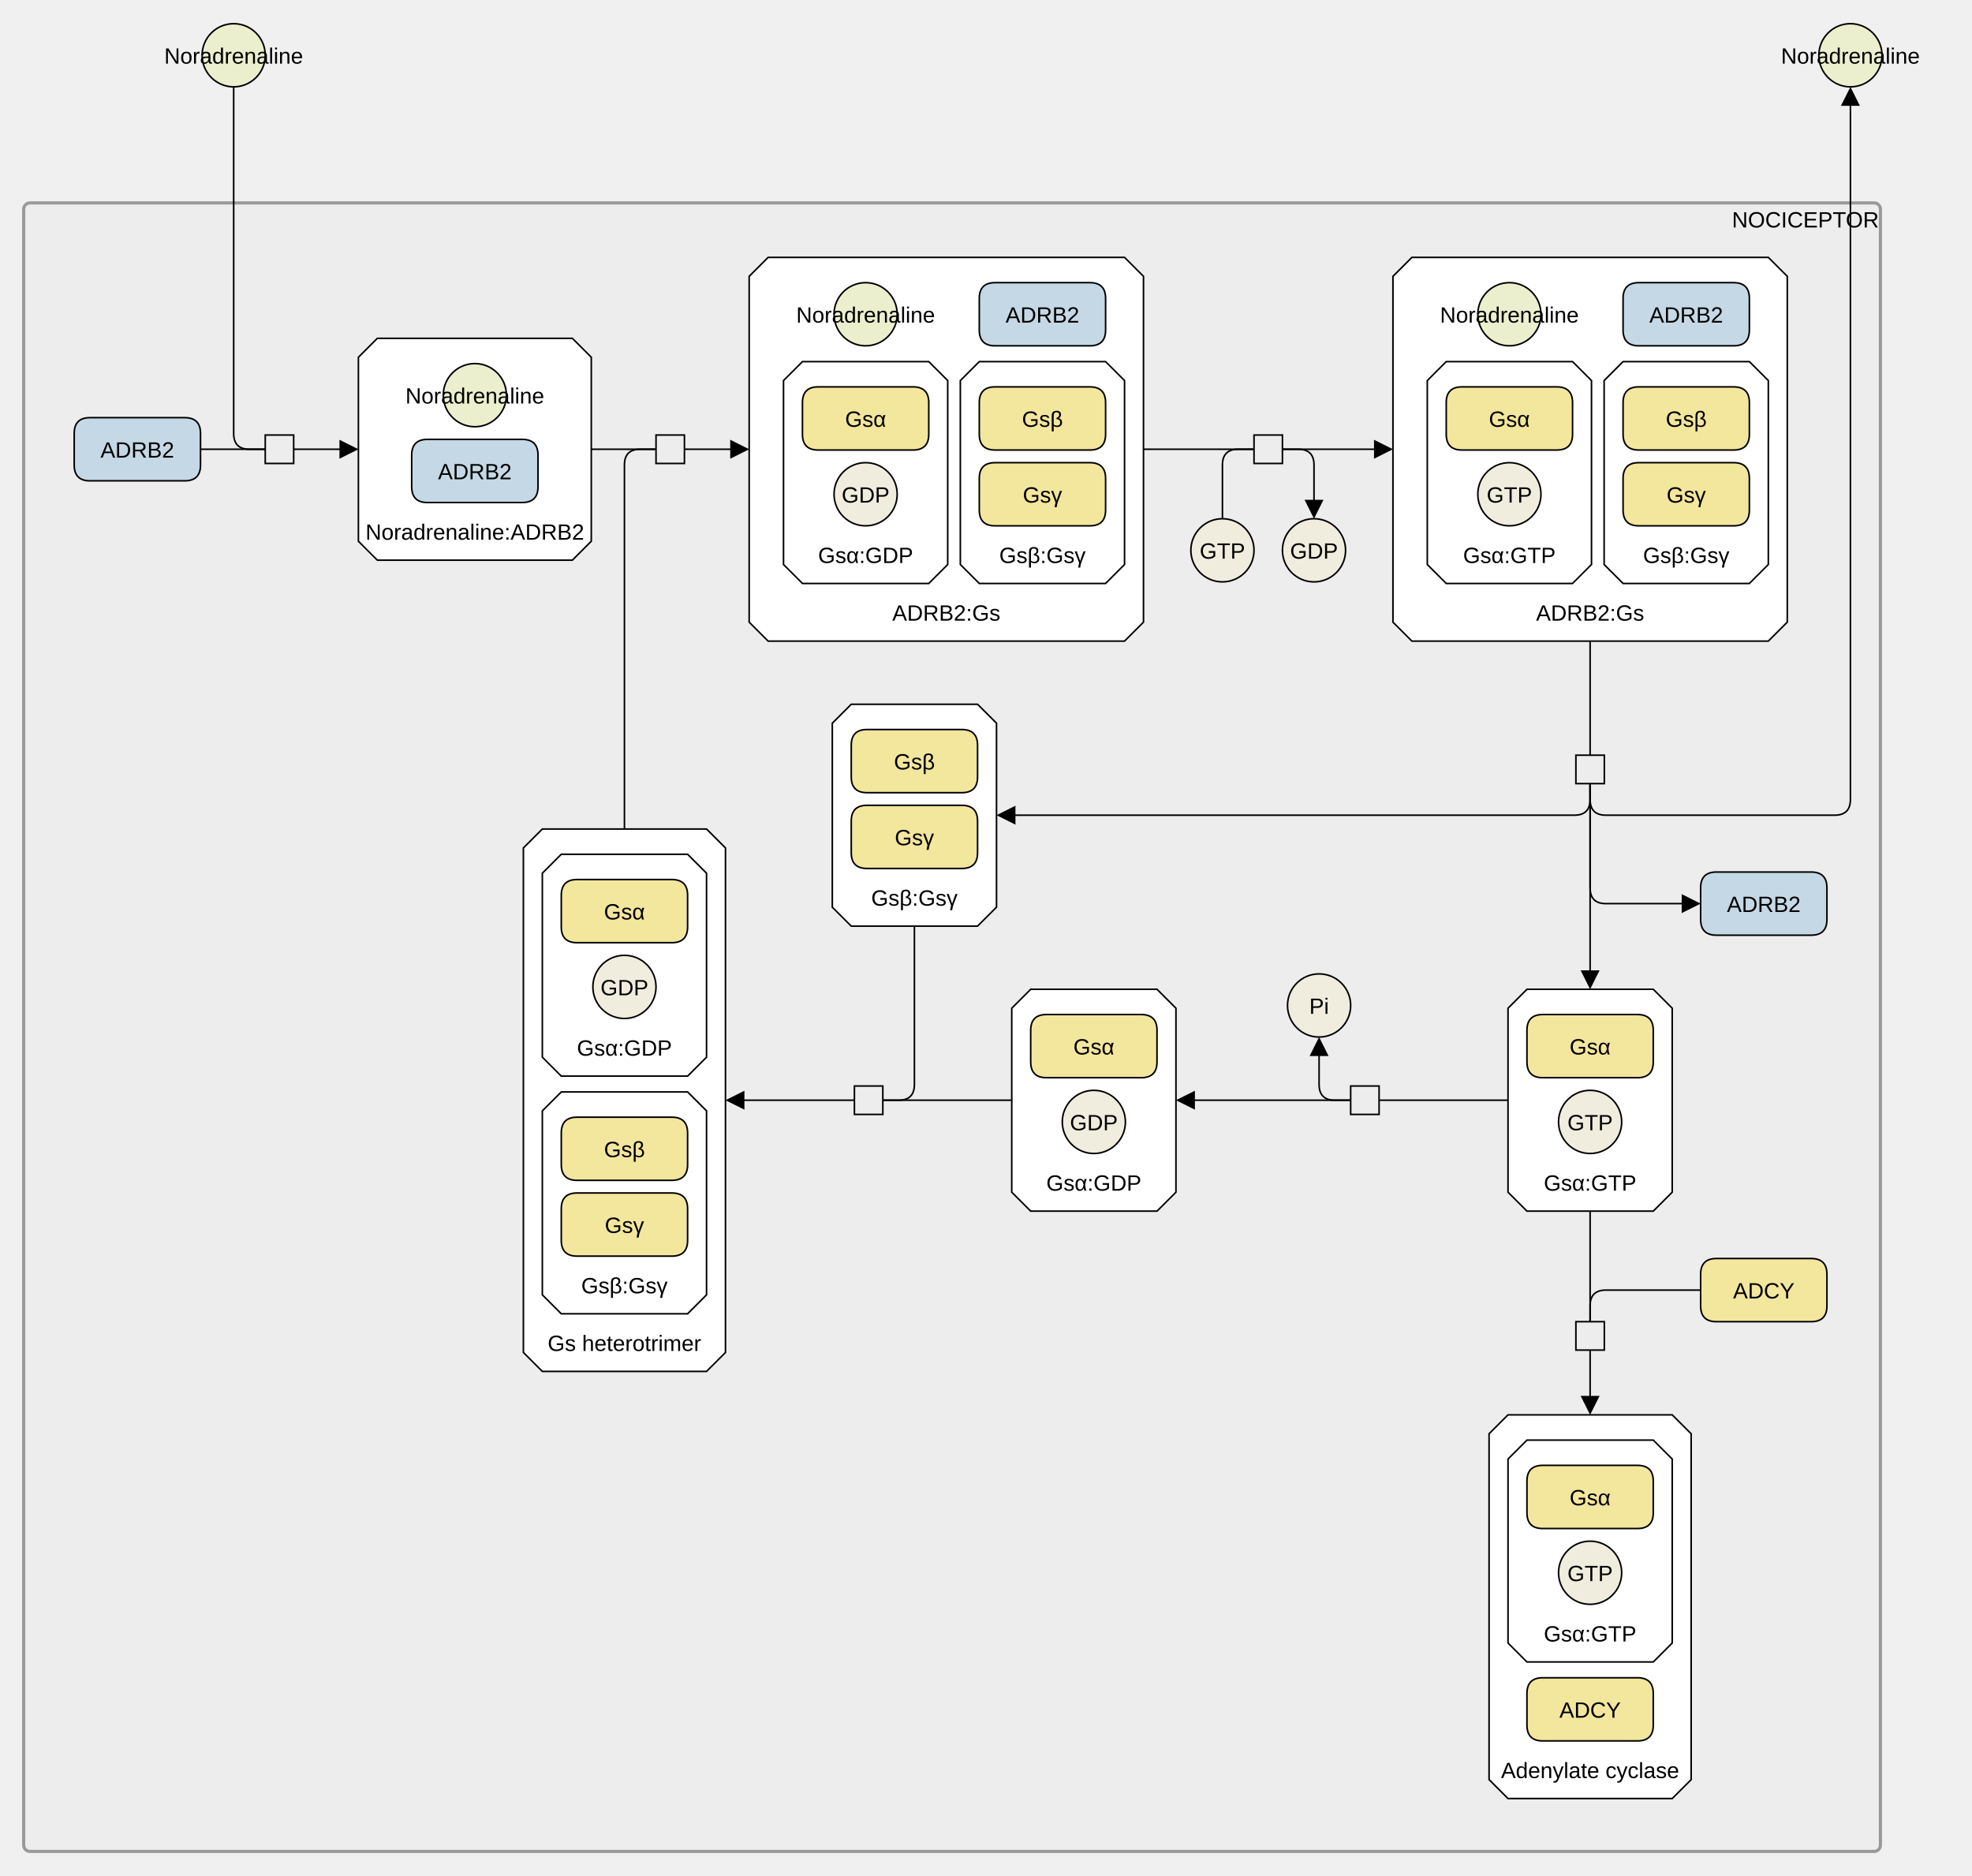
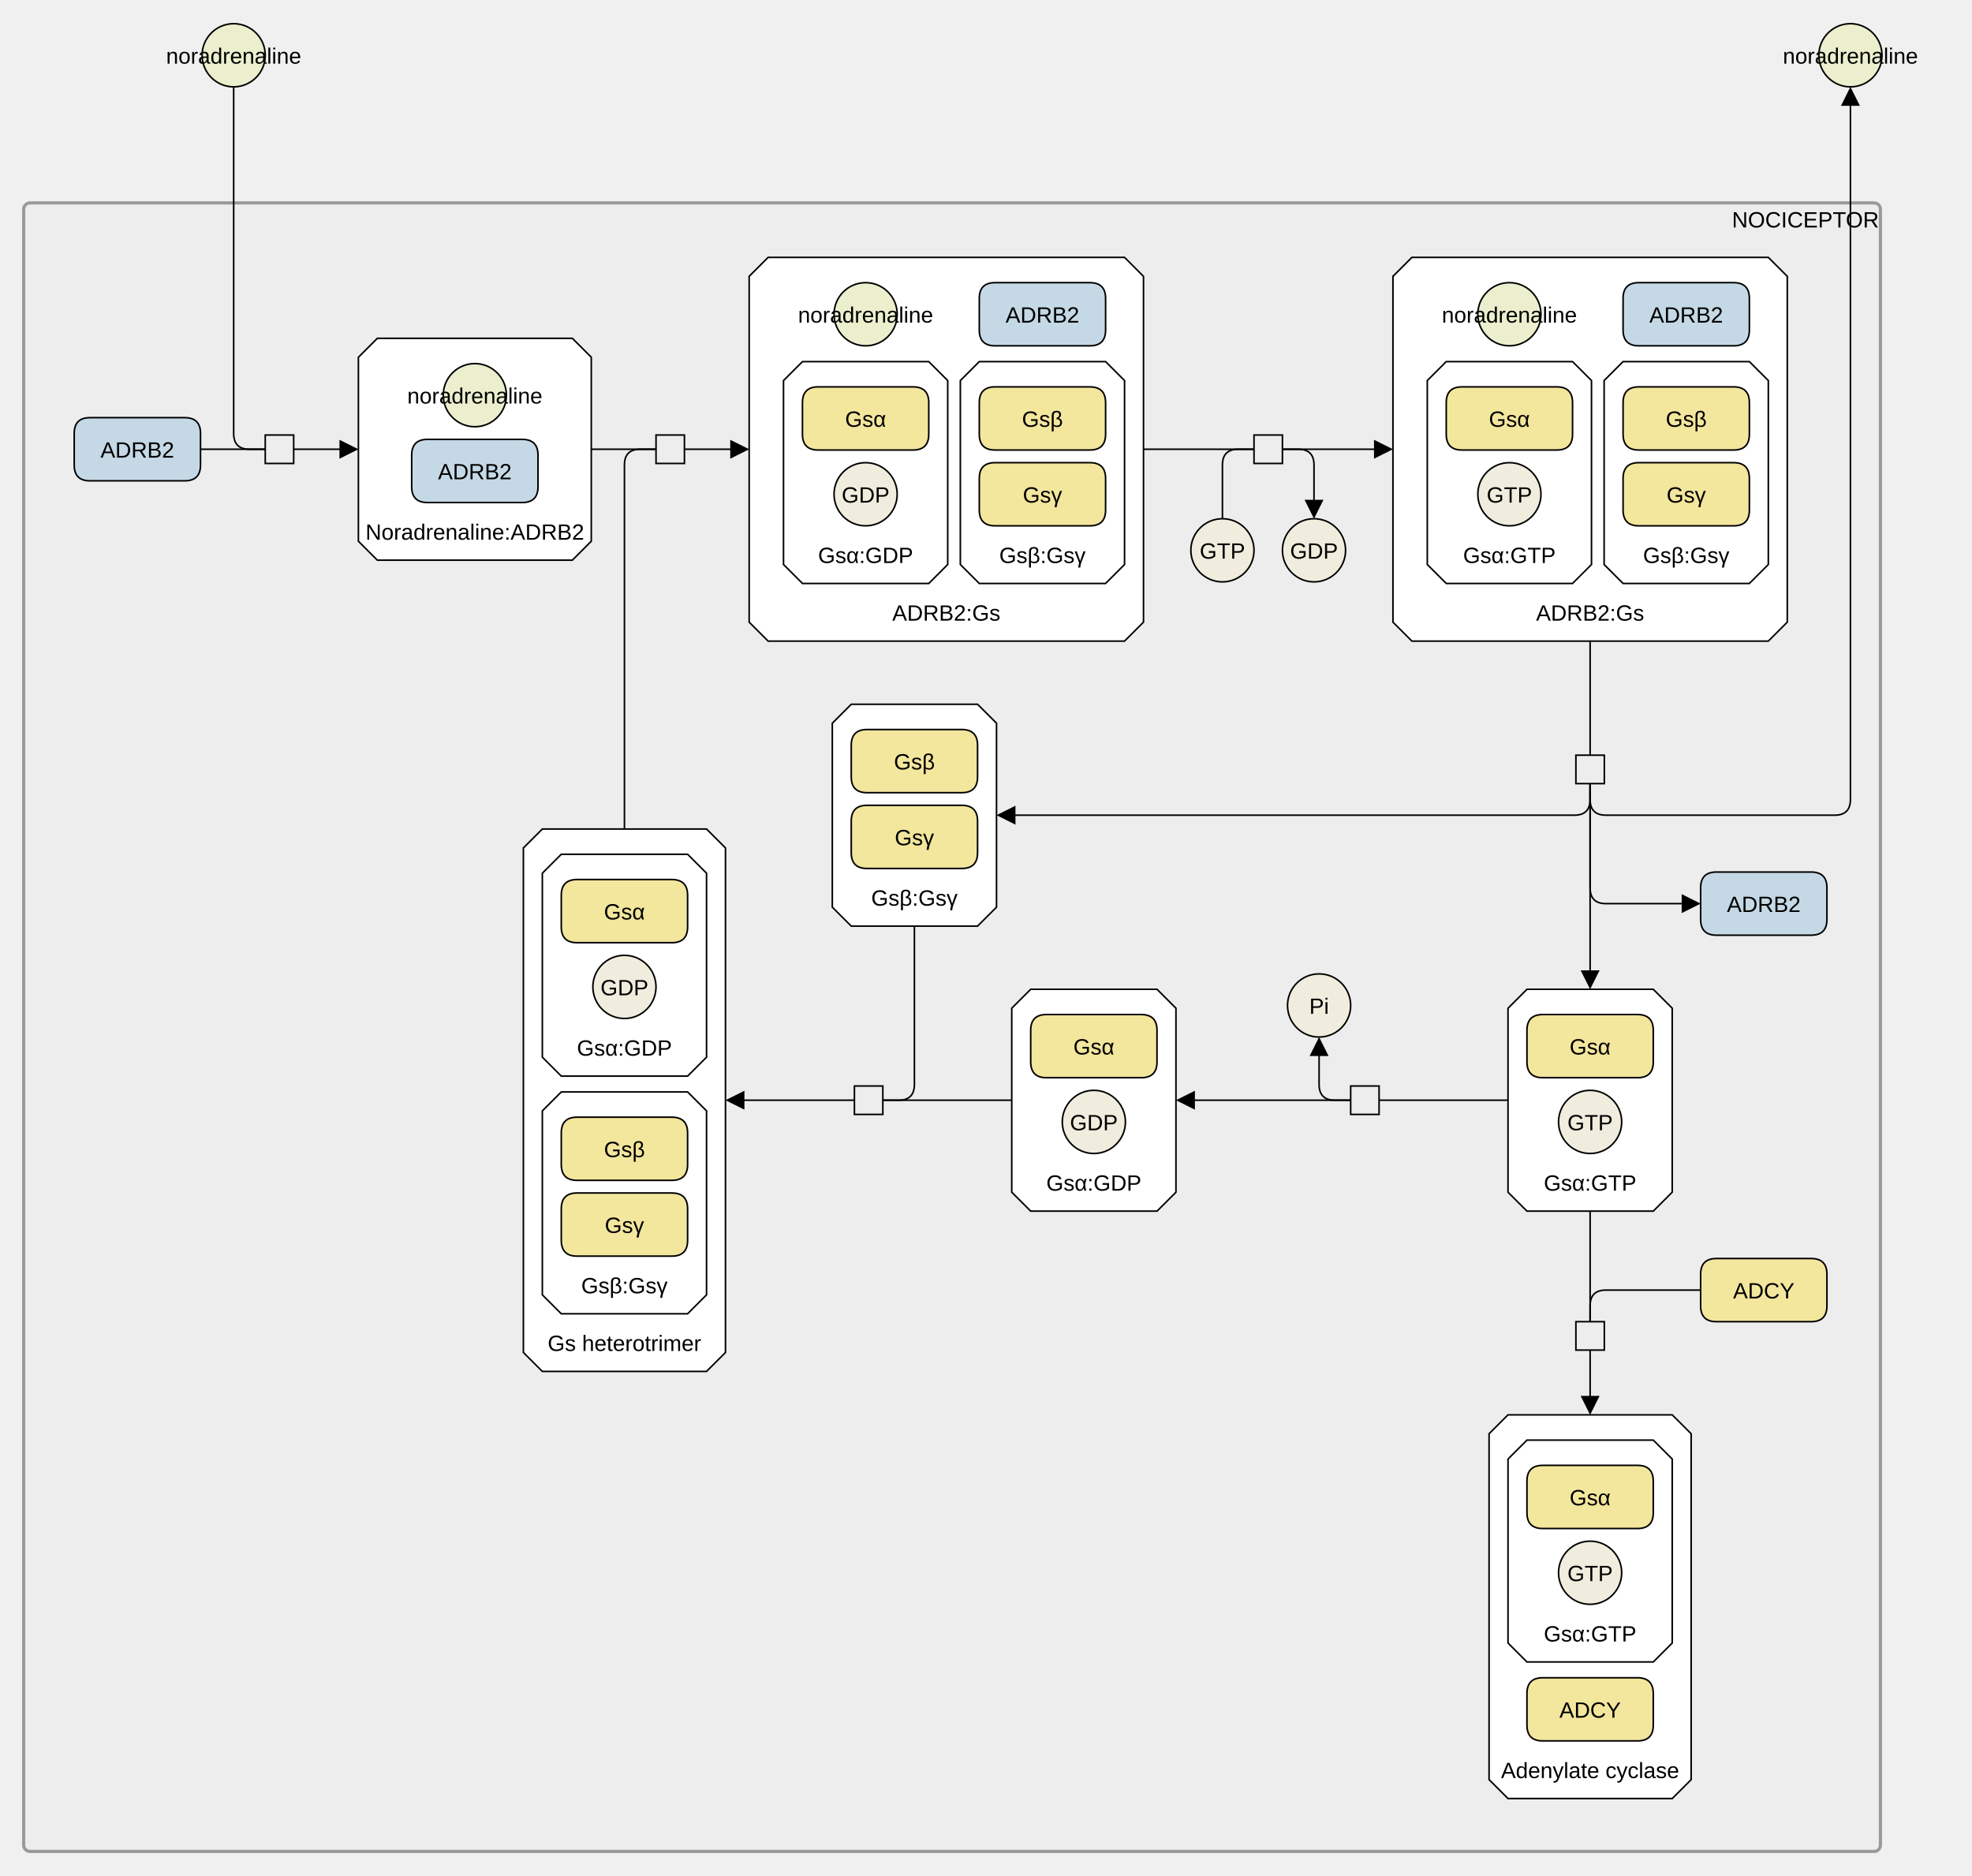
<svg xmlns="http://www.w3.org/2000/svg" width="1249" height="1188" viewBox="0 0 1249 1188" stroke-linecap="butt" stroke-miterlimit="10">
  <g transform="translate(-25,-25)">
    <path d="M40 157.5 C40 155.291 41.791 153.5 44 153.5 L1212 153.5 C1214.209 153.5 1216 155.291 1216 157.5 L1216 1193.5 C1216 1195.709 1214.209 1197.5 1212 1197.5 L44 1197.5 C41.791 1197.5 40 1195.709 40 1193.5 Z" fill="#999999" fill-opacity="0.031" stroke="none" />
    <path d="M40 157.5 C40 155.291 41.791 153.5 44 153.5 L1212 153.5 C1214.209 153.5 1216 155.291 1216 157.5 L1216 1193.5 C1216 1195.709 1214.209 1197.5 1212 1197.5 L44 1197.5 C41.791 1197.5 40 1195.709 40 1193.5 Z" fill="none" stroke="#999999" stroke-width="2" />
    <text x="1168.5" y="169.041" text-anchor="middle" font-family="'Dialog', Arial, Helvetica, sans-serif" font-size="14" fill="#000000" stroke="none" xml:space="preserve">NOCICEPTOR</text>
    <path d="M980.125 921 L1084.125 921 L1096.125 933 L1096.125 1152 L1084.125 1164 L980.125 1164 L968.125 1152 L968.125 933 Z" fill="#FFFFFF" stroke="none" />
    <path d="M980.125 921 L1084.125 921 L1096.125 933 L1096.125 1152 L1084.125 1164 L980.125 1164 L968.125 1152 L968.125 933 Z" fill="none" stroke="#000000" />
    <text x="1032.125" y="1151.041" text-anchor="middle" font-family="'Dialog', Arial, Helvetica, sans-serif" font-size="14" fill="#000000" stroke="none" xml:space="preserve">Adenylate cyclase</text>
    <path d="M992.125 1097.5 Q992.125 1087.5 1002.125 1087.5 L1062.125 1087.5 Q1072.125 1087.5 1072.125 1097.5 L1072.125 1117.5 Q1072.125 1127.5 1062.125 1127.5 L1002.125 1127.5 Q992.125 1127.5 992.125 1117.5 Z" fill="#F3E69D" stroke="none" />
    <path d="M992.125 1097.5 Q992.125 1087.5 1002.125 1087.5 L1062.125 1087.5 Q1072.125 1087.5 1072.125 1097.5 L1072.125 1117.5 Q1072.125 1127.5 1062.125 1127.5 L1002.125 1127.5 Q992.125 1127.5 992.125 1117.5 Z" fill="none" stroke="#000000" />
    <text x="1032.125" y="1112.791" text-anchor="middle" font-family="'Dialog', Arial, Helvetica, sans-serif" font-size="14" fill="#000000" stroke="none" xml:space="preserve">ADCY</text>
    <path d="M992.125 937 L1072.125 937 L1084.125 949 L1084.125 1065.5 L1072.125 1077.5 L992.125 1077.5 L980.125 1065.5 L980.125 949 Z" fill="#FFFFFF" stroke="none" />
    <path d="M992.125 937 L1072.125 937 L1084.125 949 L1084.125 1065.5 L1072.125 1077.5 L992.125 1077.5 L980.125 1065.5 L980.125 949 Z" fill="none" stroke="#000000" />
    <text x="1032.125" y="1064.541" text-anchor="middle" font-family="'Dialog', Arial, Helvetica, sans-serif" font-size="14" fill="#000000" stroke="none" xml:space="preserve">Gsα:GTP</text>
    <path d="M992.125 963 Q992.125 953 1002.125 953 L1062.125 953 Q1072.125 953 1072.125 963 L1072.125 983 Q1072.125 993 1062.125 993 L1002.125 993 Q992.125 993 992.125 983 Z" fill="#F3E69D" stroke="none" />
    <path d="M992.125 963 Q992.125 953 1002.125 953 L1062.125 953 Q1072.125 953 1072.125 963 L1072.125 983 Q1072.125 993 1062.125 993 L1002.125 993 Q992.125 993 992.125 983 Z" fill="none" stroke="#000000" />
    <text x="1032.125" y="978.291" text-anchor="middle" font-family="'Dialog', Arial, Helvetica, sans-serif" font-size="14" fill="#000000" stroke="none" xml:space="preserve">Gsα</text>
    <path d="M1012.125 1021 C1012.125 1009.954 1021.079 1001 1032.125 1001 L1032.125 1001 C1043.171 1001 1052.125 1009.954 1052.125 1021 L1052.125 1021 C1052.125 1032.046 1043.171 1041 1032.125 1041 L1032.125 1041 C1021.079 1041 1012.125 1032.046 1012.125 1021 Z" fill="#F0EDDE" stroke="none" />
    <path d="M1012.125 1021 C1012.125 1009.954 1021.079 1001 1032.125 1001 L1032.125 1001 C1043.171 1001 1052.125 1009.954 1052.125 1021 L1052.125 1021 C1052.125 1032.046 1043.171 1041 1032.125 1041 L1032.125 1041 C1021.079 1041 1012.125 1032.046 1012.125 1021 Z" fill="none" stroke="#000000" />
    <text x="1032.125" y="1026.291" text-anchor="middle" font-family="'Dialog', Arial, Helvetica, sans-serif" font-size="14" fill="#000000" stroke="none" xml:space="preserve">GTP</text>
    <path d="M264 239.25 L387.5 239.25 L399.5 251.25 L399.5 367.75 L387.5 379.75 L264 379.75 L252 367.75 L252 251.25 Z" fill="#FFFFFF" stroke="none" />
    <path d="M264 239.25 L387.5 239.25 L399.5 251.25 L399.5 367.75 L387.5 379.75 L264 379.75 L252 367.75 L252 251.25 Z" fill="none" stroke="#000000" />
    <text x="325.75" y="366.791" text-anchor="middle" font-family="'Dialog', Arial, Helvetica, sans-serif" font-size="14" fill="#000000" stroke="none" xml:space="preserve">Noradrenaline:ADRB2</text>
    <path d="M305.75 275.25 C305.75 264.204 314.704 255.25 325.75 255.25 L325.75 255.25 C336.796 255.25 345.75 264.204 345.75 275.25 L345.75 275.25 C345.75 286.296 336.796 295.25 325.75 295.25 L325.75 295.25 C314.704 295.25 305.75 286.296 305.75 275.25 Z" fill="#EBEFCD" stroke="none" />
    <path d="M305.75 275.25 C305.75 264.204 314.704 255.25 325.75 255.25 L325.75 255.25 C336.796 255.25 345.75 264.204 345.75 275.25 L345.75 275.25 C345.75 286.296 336.796 295.25 325.75 295.25 L325.75 295.25 C314.704 295.25 305.75 286.296 305.75 275.25 Z" fill="none" stroke="#000000" />
-     <text x="325.75" y="280.541" text-anchor="middle" font-family="'Dialog', Arial, Helvetica, sans-serif" font-size="14" fill="#000000" stroke="none" xml:space="preserve">Noradrenaline</text>
+     <text x="325.75" y="280.541" text-anchor="middle" font-family="'Dialog', Arial, Helvetica, sans-serif" font-size="14" fill="#000000" stroke="none" xml:space="preserve">noradrenaline</text>
    <path d="M285.75 313.25 Q285.75 303.25 295.75 303.25 L355.75 303.25 Q365.75 303.25 365.75 313.25 L365.75 333.25 Q365.75 343.25 355.75 343.25 L295.75 343.25 Q285.75 343.25 285.75 333.25 Z" fill="#C5D8E5" stroke="none" />
    <path d="M285.75 313.25 Q285.75 303.25 295.75 303.25 L355.75 303.25 Q365.75 303.25 365.75 313.25 L365.75 333.25 Q365.75 343.25 355.75 343.25 L295.75 343.25 Q285.75 343.25 285.75 333.25 Z" fill="none" stroke="#000000" />
    <text x="325.75" y="328.541" text-anchor="middle" font-family="'Dialog', Arial, Helvetica, sans-serif" font-size="14" fill="#000000" stroke="none" xml:space="preserve">ADRB2</text>
    <path d="M511.5 188 L737.25 188 L749.25 200 L749.25 419 L737.25 431 L511.5 431 L499.5 419 L499.5 200 Z" fill="#FFFFFF" stroke="none" />
    <path d="M511.5 188 L737.25 188 L749.25 200 L749.25 419 L737.25 431 L511.5 431 L499.5 419 L499.5 200 Z" fill="none" stroke="#000000" />
    <text x="624.375" y="418.041" text-anchor="middle" font-family="'Dialog', Arial, Helvetica, sans-serif" font-size="14" fill="#000000" stroke="none" xml:space="preserve">ADRB2:Gs</text>
    <path d="M645.25 254 L725.25 254 L737.25 266 L737.25 382.5 L725.25 394.5 L645.25 394.5 L633.25 382.5 L633.25 266 Z" fill="#FFFFFF" stroke="none" />
    <path d="M645.25 254 L725.25 254 L737.25 266 L737.25 382.5 L725.25 394.5 L645.25 394.5 L633.25 382.5 L633.25 266 Z" fill="none" stroke="#000000" />
    <text x="685.25" y="381.541" text-anchor="middle" font-family="'Dialog', Arial, Helvetica, sans-serif" font-size="14" fill="#000000" stroke="none" xml:space="preserve">Gsβ:Gsγ</text>
    <path d="M645.25 280 Q645.25 270 655.25 270 L715.25 270 Q725.25 270 725.25 280 L725.25 300 Q725.25 310 715.25 310 L655.25 310 Q645.25 310 645.25 300 Z" fill="#F3E69D" stroke="none" />
    <path d="M645.25 280 Q645.25 270 655.25 270 L715.25 270 Q725.25 270 725.25 280 L725.25 300 Q725.25 310 715.25 310 L655.25 310 Q645.25 310 645.25 300 Z" fill="none" stroke="#000000" />
    <text x="685.25" y="295.291" text-anchor="middle" font-family="'Dialog', Arial, Helvetica, sans-serif" font-size="14" fill="#000000" stroke="none" xml:space="preserve">Gsβ</text>
    <path d="M645.25 328 Q645.25 318 655.25 318 L715.25 318 Q725.25 318 725.25 328 L725.25 348 Q725.25 358 715.25 358 L655.25 358 Q645.25 358 645.25 348 Z" fill="#F3E69D" stroke="none" />
    <path d="M645.25 328 Q645.25 318 655.25 318 L715.25 318 Q725.25 318 725.25 328 L725.25 348 Q725.25 358 715.25 358 L655.25 358 Q645.25 358 645.25 348 Z" fill="none" stroke="#000000" />
    <text x="685.25" y="343.291" text-anchor="middle" font-family="'Dialog', Arial, Helvetica, sans-serif" font-size="14" fill="#000000" stroke="none" xml:space="preserve">Gsγ</text>
    <path d="M533.25 254 L613.25 254 L625.25 266 L625.25 382.5 L613.25 394.5 L533.25 394.5 L521.25 382.5 L521.25 266 Z" fill="#FFFFFF" stroke="none" />
    <path d="M533.25 254 L613.25 254 L625.25 266 L625.25 382.5 L613.25 394.5 L533.25 394.5 L521.25 382.5 L521.25 266 Z" fill="none" stroke="#000000" />
    <text x="573.25" y="381.541" text-anchor="middle" font-family="'Dialog', Arial, Helvetica, sans-serif" font-size="14" fill="#000000" stroke="none" xml:space="preserve">Gsα:GDP</text>
    <path d="M533.25 280 Q533.25 270 543.25 270 L603.25 270 Q613.25 270 613.25 280 L613.25 300 Q613.25 310 603.25 310 L543.25 310 Q533.25 310 533.25 300 Z" fill="#F3E69D" stroke="none" />
    <path d="M533.25 280 Q533.25 270 543.25 270 L603.25 270 Q613.25 270 613.25 280 L613.25 300 Q613.25 310 603.25 310 L543.25 310 Q533.25 310 533.25 300 Z" fill="none" stroke="#000000" />
    <text x="573.25" y="295.291" text-anchor="middle" font-family="'Dialog', Arial, Helvetica, sans-serif" font-size="14" fill="#000000" stroke="none" xml:space="preserve">Gsα</text>
    <path d="M553.25 338 C553.25 326.954 562.204 318 573.25 318 L573.25 318 C584.296 318 593.25 326.954 593.25 338 L593.25 338 C593.25 349.046 584.296 358 573.25 358 L573.25 358 C562.204 358 553.25 349.046 553.25 338 Z" fill="#F0EDDE" stroke="none" />
    <path d="M553.25 338 C553.25 326.954 562.204 318 573.25 318 L573.25 318 C584.296 318 593.25 326.954 593.25 338 L593.25 338 C593.25 349.046 584.296 358 573.25 358 L573.25 358 C562.204 358 553.25 349.046 553.25 338 Z" fill="none" stroke="#000000" />
    <text x="573.25" y="343.291" text-anchor="middle" font-family="'Dialog', Arial, Helvetica, sans-serif" font-size="14" fill="#000000" stroke="none" xml:space="preserve">GDP</text>
    <path d="M553.25 224 C553.25 212.954 562.204 204 573.25 204 L573.25 204 C584.296 204 593.25 212.954 593.25 224 L593.25 224 C593.25 235.046 584.296 244 573.25 244 L573.25 244 C562.204 244 553.25 235.046 553.25 224 Z" fill="#EBEFCD" stroke="none" />
    <path d="M553.25 224 C553.25 212.954 562.204 204 573.25 204 L573.25 204 C584.296 204 593.25 212.954 593.25 224 L593.25 224 C593.25 235.046 584.296 244 573.25 244 L573.25 244 C562.204 244 553.25 235.046 553.25 224 Z" fill="none" stroke="#000000" />
-     <text x="573.25" y="229.291" text-anchor="middle" font-family="'Dialog', Arial, Helvetica, sans-serif" font-size="14" fill="#000000" stroke="none" xml:space="preserve">Noradrenaline</text>
+     <text x="573.25" y="229.291" text-anchor="middle" font-family="'Dialog', Arial, Helvetica, sans-serif" font-size="14" fill="#000000" stroke="none" xml:space="preserve">noradrenaline</text>
    <path d="M645.25 214 Q645.25 204 655.25 204 L715.25 204 Q725.25 204 725.25 214 L725.25 234 Q725.25 244 715.25 244 L655.25 244 Q645.25 244 645.25 234 Z" fill="#C5D8E5" stroke="none" />
    <path d="M645.25 214 Q645.25 204 655.25 204 L715.25 204 Q725.25 204 725.25 214 L725.25 234 Q725.25 244 715.25 244 L655.25 244 Q645.25 244 645.25 234 Z" fill="none" stroke="#000000" />
    <text x="685.25" y="229.291" text-anchor="middle" font-family="'Dialog', Arial, Helvetica, sans-serif" font-size="14" fill="#000000" stroke="none" xml:space="preserve">ADRB2</text>
    <path d="M368.5 550 L472.5 550 L484.5 562 L484.5 881.5 L472.5 893.5 L368.5 893.5 L356.5 881.5 L356.5 562 Z" fill="#FFFFFF" stroke="none" />
    <path d="M368.5 550 L472.5 550 L484.5 562 L484.5 881.5 L472.5 893.5 L368.5 893.5 L356.5 881.5 L356.5 562 Z" fill="none" stroke="#000000" />
    <text x="420.5" y="880.541" text-anchor="middle" font-family="'Dialog', Arial, Helvetica, sans-serif" font-size="14" fill="#000000" stroke="none" xml:space="preserve">Gs heterotrimer</text>
    <path d="M380.5 716.5 L460.5 716.5 L472.5 728.5 L472.5 845 L460.5 857 L380.5 857 L368.5 845 L368.5 728.5 Z" fill="#FFFFFF" stroke="none" />
    <path d="M380.5 716.5 L460.5 716.5 L472.5 728.5 L472.5 845 L460.5 857 L380.5 857 L368.5 845 L368.5 728.5 Z" fill="none" stroke="#000000" />
    <text x="420.5" y="844.041" text-anchor="middle" font-family="'Dialog', Arial, Helvetica, sans-serif" font-size="14" fill="#000000" stroke="none" xml:space="preserve">Gsβ:Gsγ</text>
    <path d="M380.5 742.5 Q380.5 732.5 390.5 732.5 L450.5 732.5 Q460.5 732.5 460.5 742.5 L460.5 762.5 Q460.5 772.5 450.5 772.5 L390.5 772.5 Q380.5 772.5 380.5 762.5 Z" fill="#F3E69D" stroke="none" />
    <path d="M380.5 742.5 Q380.5 732.5 390.5 732.5 L450.5 732.5 Q460.5 732.5 460.5 742.5 L460.5 762.5 Q460.5 772.5 450.5 772.5 L390.5 772.5 Q380.5 772.5 380.5 762.5 Z" fill="none" stroke="#000000" />
    <text x="420.5" y="757.791" text-anchor="middle" font-family="'Dialog', Arial, Helvetica, sans-serif" font-size="14" fill="#000000" stroke="none" xml:space="preserve">Gsβ</text>
    <path d="M380.5 790.5 Q380.5 780.5 390.5 780.5 L450.5 780.5 Q460.5 780.5 460.5 790.5 L460.5 810.5 Q460.5 820.5 450.5 820.5 L390.5 820.5 Q380.5 820.5 380.5 810.5 Z" fill="#F3E69D" stroke="none" />
    <path d="M380.5 790.5 Q380.5 780.5 390.5 780.5 L450.5 780.5 Q460.5 780.5 460.5 790.5 L460.5 810.5 Q460.5 820.5 450.5 820.5 L390.5 820.5 Q380.5 820.5 380.5 810.5 Z" fill="none" stroke="#000000" />
    <text x="420.5" y="805.791" text-anchor="middle" font-family="'Dialog', Arial, Helvetica, sans-serif" font-size="14" fill="#000000" stroke="none" xml:space="preserve">Gsγ</text>
    <path d="M380.5 566 L460.5 566 L472.5 578 L472.5 694.5 L460.5 706.5 L380.5 706.5 L368.5 694.5 L368.5 578 Z" fill="#FFFFFF" stroke="none" />
    <path d="M380.5 566 L460.5 566 L472.5 578 L472.5 694.5 L460.5 706.5 L380.5 706.5 L368.5 694.5 L368.5 578 Z" fill="none" stroke="#000000" />
    <text x="420.5" y="693.541" text-anchor="middle" font-family="'Dialog', Arial, Helvetica, sans-serif" font-size="14" fill="#000000" stroke="none" xml:space="preserve">Gsα:GDP</text>
    <path d="M380.5 592 Q380.5 582 390.5 582 L450.5 582 Q460.5 582 460.5 592 L460.5 612 Q460.5 622 450.5 622 L390.5 622 Q380.5 622 380.5 612 Z" fill="#F3E69D" stroke="none" />
    <path d="M380.5 592 Q380.5 582 390.5 582 L450.5 582 Q460.5 582 460.5 592 L460.5 612 Q460.5 622 450.5 622 L390.5 622 Q380.5 622 380.5 612 Z" fill="none" stroke="#000000" />
    <text x="420.5" y="607.291" text-anchor="middle" font-family="'Dialog', Arial, Helvetica, sans-serif" font-size="14" fill="#000000" stroke="none" xml:space="preserve">Gsα</text>
    <path d="M400.5 650 C400.5 638.954 409.454 630 420.5 630 L420.5 630 C431.546 630 440.5 638.954 440.5 650 L440.5 650 C440.5 661.046 431.546 670 420.5 670 L420.5 670 C409.454 670 400.5 661.046 400.5 650 Z" fill="#F0EDDE" stroke="none" />
    <path d="M400.5 650 C400.5 638.954 409.454 630 420.5 630 L420.5 630 C431.546 630 440.5 638.954 440.5 650 L440.5 650 C440.5 661.046 431.546 670 420.5 670 L420.5 670 C409.454 670 400.5 661.046 400.5 650 Z" fill="none" stroke="#000000" />
    <text x="420.5" y="655.291" text-anchor="middle" font-family="'Dialog', Arial, Helvetica, sans-serif" font-size="14" fill="#000000" stroke="none" xml:space="preserve">GDP</text>
    <path d="M919.25 188 L1145 188 L1157 200 L1157 419 L1145 431 L919.25 431 L907.25 419 L907.25 200 Z" fill="#FFFFFF" stroke="none" />
    <path d="M919.25 188 L1145 188 L1157 200 L1157 419 L1145 431 L919.25 431 L907.25 419 L907.25 200 Z" fill="none" stroke="#000000" />
    <text x="1032.125" y="418.041" text-anchor="middle" font-family="'Dialog', Arial, Helvetica, sans-serif" font-size="14" fill="#000000" stroke="none" xml:space="preserve">ADRB2:Gs</text>
    <path d="M1053 254 L1133 254 L1145 266 L1145 382.5 L1133 394.5 L1053 394.5 L1041 382.5 L1041 266 Z" fill="#FFFFFF" stroke="none" />
    <path d="M1053 254 L1133 254 L1145 266 L1145 382.5 L1133 394.5 L1053 394.5 L1041 382.5 L1041 266 Z" fill="none" stroke="#000000" />
    <text x="1093" y="381.541" text-anchor="middle" font-family="'Dialog', Arial, Helvetica, sans-serif" font-size="14" fill="#000000" stroke="none" xml:space="preserve">Gsβ:Gsγ</text>
    <path d="M1053 280 Q1053 270 1063 270 L1123 270 Q1133 270 1133 280 L1133 300 Q1133 310 1123 310 L1063 310 Q1053 310 1053 300 Z" fill="#F3E69D" stroke="none" />
    <path d="M1053 280 Q1053 270 1063 270 L1123 270 Q1133 270 1133 280 L1133 300 Q1133 310 1123 310 L1063 310 Q1053 310 1053 300 Z" fill="none" stroke="#000000" />
    <text x="1093" y="295.291" text-anchor="middle" font-family="'Dialog', Arial, Helvetica, sans-serif" font-size="14" fill="#000000" stroke="none" xml:space="preserve">Gsβ</text>
    <path d="M1053 328 Q1053 318 1063 318 L1123 318 Q1133 318 1133 328 L1133 348 Q1133 358 1123 358 L1063 358 Q1053 358 1053 348 Z" fill="#F3E69D" stroke="none" />
    <path d="M1053 328 Q1053 318 1063 318 L1123 318 Q1133 318 1133 328 L1133 348 Q1133 358 1123 358 L1063 358 Q1053 358 1053 348 Z" fill="none" stroke="#000000" />
    <text x="1093" y="343.291" text-anchor="middle" font-family="'Dialog', Arial, Helvetica, sans-serif" font-size="14" fill="#000000" stroke="none" xml:space="preserve">Gsγ</text>
    <path d="M941 254 L1021 254 L1033 266 L1033 382.5 L1021 394.5 L941 394.5 L929 382.5 L929 266 Z" fill="#FFFFFF" stroke="none" />
    <path d="M941 254 L1021 254 L1033 266 L1033 382.5 L1021 394.5 L941 394.5 L929 382.5 L929 266 Z" fill="none" stroke="#000000" />
    <text x="981" y="381.541" text-anchor="middle" font-family="'Dialog', Arial, Helvetica, sans-serif" font-size="14" fill="#000000" stroke="none" xml:space="preserve">Gsα:GTP</text>
    <path d="M941 280 Q941 270 951 270 L1011 270 Q1021 270 1021 280 L1021 300 Q1021 310 1011 310 L951 310 Q941 310 941 300 Z" fill="#F3E69D" stroke="none" />
    <path d="M941 280 Q941 270 951 270 L1011 270 Q1021 270 1021 280 L1021 300 Q1021 310 1011 310 L951 310 Q941 310 941 300 Z" fill="none" stroke="#000000" />
    <text x="981" y="295.291" text-anchor="middle" font-family="'Dialog', Arial, Helvetica, sans-serif" font-size="14" fill="#000000" stroke="none" xml:space="preserve">Gsα</text>
    <path d="M961 338 C961 326.954 969.954 318 981 318 L981 318 C992.046 318 1001 326.954 1001 338 L1001 338 C1001 349.046 992.046 358 981 358 L981 358 C969.954 358 961 349.046 961 338 Z" fill="#F0EDDE" stroke="none" />
    <path d="M961 338 C961 326.954 969.954 318 981 318 L981 318 C992.046 318 1001 326.954 1001 338 L1001 338 C1001 349.046 992.046 358 981 358 L981 358 C969.954 358 961 349.046 961 338 Z" fill="none" stroke="#000000" />
    <text x="981" y="343.291" text-anchor="middle" font-family="'Dialog', Arial, Helvetica, sans-serif" font-size="14" fill="#000000" stroke="none" xml:space="preserve">GTP</text>
    <path d="M961 224 C961 212.954 969.954 204 981 204 L981 204 C992.046 204 1001 212.954 1001 224 L1001 224 C1001 235.046 992.046 244 981 244 L981 244 C969.954 244 961 235.046 961 224 Z" fill="#EBEFCD" stroke="none" />
    <path d="M961 224 C961 212.954 969.954 204 981 204 L981 204 C992.046 204 1001 212.954 1001 224 L1001 224 C1001 235.046 992.046 244 981 244 L981 244 C969.954 244 961 235.046 961 224 Z" fill="none" stroke="#000000" />
-     <text x="981" y="229.291" text-anchor="middle" font-family="'Dialog', Arial, Helvetica, sans-serif" font-size="14" fill="#000000" stroke="none" xml:space="preserve">Noradrenaline</text>
+     <text x="981" y="229.291" text-anchor="middle" font-family="'Dialog', Arial, Helvetica, sans-serif" font-size="14" fill="#000000" stroke="none" xml:space="preserve">noradrenaline</text>
    <path d="M1053 214 Q1053 204 1063 204 L1123 204 Q1133 204 1133 214 L1133 234 Q1133 244 1123 244 L1063 244 Q1053 244 1053 234 Z" fill="#C5D8E5" stroke="none" />
    <path d="M1053 214 Q1053 204 1063 204 L1123 204 Q1133 204 1133 214 L1133 234 Q1133 244 1123 244 L1063 244 Q1053 244 1053 234 Z" fill="none" stroke="#000000" />
    <text x="1093" y="229.291" text-anchor="middle" font-family="'Dialog', Arial, Helvetica, sans-serif" font-size="14" fill="#000000" stroke="none" xml:space="preserve">ADRB2</text>
    <path d="M564.156 471 L644.156 471 L656.156 483 L656.156 599.5 L644.156 611.5 L564.156 611.5 L552.156 599.5 L552.156 483 Z" fill="#FFFFFF" stroke="none" />
    <path d="M564.156 471 L644.156 471 L656.156 483 L656.156 599.5 L644.156 611.5 L564.156 611.5 L552.156 599.5 L552.156 483 Z" fill="none" stroke="#000000" />
    <text x="604.156" y="598.541" text-anchor="middle" font-family="'Dialog', Arial, Helvetica, sans-serif" font-size="14" fill="#000000" stroke="none" xml:space="preserve">Gsβ:Gsγ</text>
    <path d="M564.156 497 Q564.156 487 574.156 487 L634.156 487 Q644.156 487 644.156 497 L644.156 517 Q644.156 527 634.156 527 L574.156 527 Q564.156 527 564.156 517 Z" fill="#F3E69D" stroke="none" />
    <path d="M564.156 497 Q564.156 487 574.156 487 L634.156 487 Q644.156 487 644.156 497 L644.156 517 Q644.156 527 634.156 527 L574.156 527 Q564.156 527 564.156 517 Z" fill="none" stroke="#000000" />
    <text x="604.156" y="512.291" text-anchor="middle" font-family="'Dialog', Arial, Helvetica, sans-serif" font-size="14" fill="#000000" stroke="none" xml:space="preserve">Gsβ</text>
    <path d="M564.156 545 Q564.156 535 574.156 535 L634.156 535 Q644.156 535 644.156 545 L644.156 565 Q644.156 575 634.156 575 L574.156 575 Q564.156 575 564.156 565 Z" fill="#F3E69D" stroke="none" />
    <path d="M564.156 545 Q564.156 535 574.156 535 L634.156 535 Q644.156 535 644.156 545 L644.156 565 Q644.156 575 634.156 575 L574.156 575 Q564.156 575 564.156 565 Z" fill="none" stroke="#000000" />
    <text x="604.156" y="560.291" text-anchor="middle" font-family="'Dialog', Arial, Helvetica, sans-serif" font-size="14" fill="#000000" stroke="none" xml:space="preserve">Gsγ</text>
    <path d="M677.812 651.5 L757.812 651.5 L769.812 663.5 L769.812 780 L757.812 792 L677.812 792 L665.812 780 L665.812 663.5 Z" fill="#FFFFFF" stroke="none" />
    <path d="M677.812 651.5 L757.812 651.5 L769.812 663.5 L769.812 780 L757.812 792 L677.812 792 L665.812 780 L665.812 663.5 Z" fill="none" stroke="#000000" />
    <text x="717.812" y="779.041" text-anchor="middle" font-family="'Dialog', Arial, Helvetica, sans-serif" font-size="14" fill="#000000" stroke="none" xml:space="preserve">Gsα:GDP</text>
    <path d="M677.812 677.5 Q677.812 667.5 687.812 667.5 L747.812 667.5 Q757.812 667.5 757.812 677.5 L757.812 697.5 Q757.812 707.5 747.812 707.5 L687.812 707.5 Q677.812 707.5 677.812 697.5 Z" fill="#F3E69D" stroke="none" />
    <path d="M677.812 677.5 Q677.812 667.5 687.812 667.5 L747.812 667.5 Q757.812 667.5 757.812 677.5 L757.812 697.5 Q757.812 707.5 747.812 707.5 L687.812 707.5 Q677.812 707.5 677.812 697.5 Z" fill="none" stroke="#000000" />
    <text x="717.812" y="692.791" text-anchor="middle" font-family="'Dialog', Arial, Helvetica, sans-serif" font-size="14" fill="#000000" stroke="none" xml:space="preserve">Gsα</text>
    <path d="M697.812 735.5 C697.812 724.454 706.766 715.5 717.812 715.5 L717.812 715.5 C728.859 715.5 737.812 724.454 737.812 735.5 L737.812 735.5 C737.812 746.546 728.859 755.5 717.812 755.5 L717.812 755.5 C706.766 755.5 697.812 746.546 697.812 735.5 Z" fill="#F0EDDE" stroke="none" />
    <path d="M697.812 735.5 C697.812 724.454 706.766 715.5 717.812 715.5 L717.812 715.5 C728.859 715.5 737.812 724.454 737.812 735.5 L737.812 735.5 C737.812 746.546 728.859 755.5 717.812 755.5 L717.812 755.5 C706.766 755.5 697.812 746.546 697.812 735.5 Z" fill="none" stroke="#000000" />
    <text x="717.812" y="740.791" text-anchor="middle" font-family="'Dialog', Arial, Helvetica, sans-serif" font-size="14" fill="#000000" stroke="none" xml:space="preserve">GDP</text>
    <path d="M779.25 373.5 C779.25 362.454 788.204 353.5 799.25 353.5 L799.25 353.5 C810.296 353.5 819.25 362.454 819.25 373.5 L819.25 373.5 C819.25 384.546 810.296 393.5 799.25 393.5 L799.25 393.5 C788.204 393.5 779.25 384.546 779.25 373.5 Z" fill="#F0EDDE" stroke="none" />
    <path d="M779.25 373.5 C779.25 362.454 788.204 353.5 799.25 353.5 L799.25 353.5 C810.296 353.5 819.25 362.454 819.25 373.5 L819.25 373.5 C819.25 384.546 810.296 393.5 799.25 393.5 L799.25 393.5 C788.204 393.5 779.25 384.546 779.25 373.5 Z" fill="none" stroke="#000000" />
    <text x="799.25" y="378.791" text-anchor="middle" font-family="'Dialog', Arial, Helvetica, sans-serif" font-size="14" fill="#000000" stroke="none" xml:space="preserve">GTP</text>
    <path d="M840.469 661.75 C840.469 650.704 849.423 641.75 860.469 641.75 L860.469 641.75 C871.515 641.75 880.469 650.704 880.469 661.75 L880.469 661.75 C880.469 672.796 871.515 681.75 860.469 681.75 L860.469 681.75 C849.423 681.75 840.469 672.796 840.469 661.75 Z" fill="#F0EDDE" stroke="none" />
    <path d="M840.469 661.75 C840.469 650.704 849.423 641.75 860.469 641.75 L860.469 641.75 C871.515 641.75 880.469 650.704 880.469 661.75 L880.469 661.75 C880.469 672.796 871.515 681.75 860.469 681.75 L860.469 681.75 C849.423 681.75 840.469 672.796 840.469 661.75 Z" fill="none" stroke="#000000" />
    <text x="860.469" y="667.041" text-anchor="middle" font-family="'Dialog', Arial, Helvetica, sans-serif" font-size="14" fill="#000000" stroke="none" xml:space="preserve">Pi</text>
    <path d="M837.25 373.5 C837.25 362.454 846.204 353.5 857.25 353.5 L857.25 353.5 C868.296 353.5 877.25 362.454 877.25 373.5 L877.25 373.5 C877.25 384.546 868.296 393.5 857.25 393.5 L857.25 393.5 C846.204 393.5 837.25 384.546 837.25 373.5 Z" fill="#F0EDDE" stroke="none" />
    <path d="M837.25 373.5 C837.25 362.454 846.204 353.5 857.25 353.5 L857.25 353.5 C868.296 353.5 877.25 362.454 877.25 373.5 L877.25 373.5 C877.25 384.546 868.296 393.5 857.25 393.5 L857.25 393.5 C846.204 393.5 837.25 384.546 837.25 373.5 Z" fill="none" stroke="#000000" />
    <text x="857.25" y="378.791" text-anchor="middle" font-family="'Dialog', Arial, Helvetica, sans-serif" font-size="14" fill="#000000" stroke="none" xml:space="preserve">GDP</text>
    <path d="M992.125 651.5 L1072.125 651.5 L1084.125 663.5 L1084.125 780 L1072.125 792 L992.125 792 L980.125 780 L980.125 663.5 Z" fill="#FFFFFF" stroke="none" />
    <path d="M992.125 651.5 L1072.125 651.5 L1084.125 663.5 L1084.125 780 L1072.125 792 L992.125 792 L980.125 780 L980.125 663.5 Z" fill="none" stroke="#000000" />
    <text x="1032.125" y="779.041" text-anchor="middle" font-family="'Dialog', Arial, Helvetica, sans-serif" font-size="14" fill="#000000" stroke="none" xml:space="preserve">Gsα:GTP</text>
    <path d="M992.125 677.5 Q992.125 667.5 1002.125 667.5 L1062.125 667.5 Q1072.125 667.5 1072.125 677.5 L1072.125 697.5 Q1072.125 707.5 1062.125 707.5 L1002.125 707.5 Q992.125 707.5 992.125 697.5 Z" fill="#F3E69D" stroke="none" />
    <path d="M992.125 677.5 Q992.125 667.5 1002.125 667.5 L1062.125 667.5 Q1072.125 667.5 1072.125 677.5 L1072.125 697.5 Q1072.125 707.5 1062.125 707.5 L1002.125 707.5 Q992.125 707.5 992.125 697.5 Z" fill="none" stroke="#000000" />
    <text x="1032.125" y="692.791" text-anchor="middle" font-family="'Dialog', Arial, Helvetica, sans-serif" font-size="14" fill="#000000" stroke="none" xml:space="preserve">Gsα</text>
    <path d="M1012.125 735.5 C1012.125 724.454 1021.079 715.5 1032.125 715.5 L1032.125 715.5 C1043.171 715.5 1052.125 724.454 1052.125 735.5 L1052.125 735.5 C1052.125 746.546 1043.171 755.5 1032.125 755.5 L1032.125 755.5 C1021.079 755.5 1012.125 746.546 1012.125 735.5 Z" fill="#F0EDDE" stroke="none" />
    <path d="M1012.125 735.5 C1012.125 724.454 1021.079 715.5 1032.125 715.5 L1032.125 715.5 C1043.171 715.5 1052.125 724.454 1052.125 735.5 L1052.125 735.5 C1052.125 746.546 1043.171 755.5 1032.125 755.5 L1032.125 755.5 C1021.079 755.5 1012.125 746.546 1012.125 735.5 Z" fill="none" stroke="#000000" />
    <text x="1032.125" y="740.791" text-anchor="middle" font-family="'Dialog', Arial, Helvetica, sans-serif" font-size="14" fill="#000000" stroke="none" xml:space="preserve">GTP</text>
    <path d="M1102.125 832 Q1102.125 822 1112.125 822 L1172.125 822 Q1182.125 822 1182.125 832 L1182.125 852 Q1182.125 862 1172.125 862 L1112.125 862 Q1102.125 862 1102.125 852 Z" fill="#F3E69D" stroke="none" />
    <path d="M1102.125 832 Q1102.125 822 1112.125 822 L1172.125 822 Q1182.125 822 1182.125 832 L1182.125 852 Q1182.125 862 1172.125 862 L1112.125 862 Q1102.125 862 1102.125 852 Z" fill="none" stroke="#000000" />
    <text x="1142.125" y="847.291" text-anchor="middle" font-family="'Dialog', Arial, Helvetica, sans-serif" font-size="14" fill="#000000" stroke="none" xml:space="preserve">ADCY</text>
    <path d="M1102.125 587.25 Q1102.125 577.25 1112.125 577.25 L1172.125 577.25 Q1182.125 577.25 1182.125 587.25 L1182.125 607.25 Q1182.125 617.25 1172.125 617.25 L1112.125 617.25 Q1102.125 617.25 1102.125 607.25 Z" fill="#C5D8E5" stroke="none" />
    <path d="M1102.125 587.25 Q1102.125 577.25 1112.125 577.25 L1172.125 577.25 Q1182.125 577.25 1182.125 587.25 L1182.125 607.25 Q1182.125 617.25 1172.125 617.25 L1112.125 617.25 Q1102.125 617.25 1102.125 607.25 Z" fill="none" stroke="#000000" />
    <text x="1142.125" y="602.541" text-anchor="middle" font-family="'Dialog', Arial, Helvetica, sans-serif" font-size="14" fill="#000000" stroke="none" xml:space="preserve">ADRB2</text>
    <path d="M819.25 300.5 L837.25 300.5 L837.25 318.5 L819.25 318.5 Z" fill="none" stroke="#000000" />
    <path d="M1023.125 503.25 L1041.125 503.25 L1041.125 521.25 L1023.125 521.25 Z" fill="none" stroke="#000000" />
    <path d="M880.469 712.75 L898.469 712.75 L898.469 730.75 L880.469 730.75 Z" fill="none" stroke="#000000" />
    <path d="M566.156 712.75 L584.156 712.75 L584.156 730.75 L566.156 730.75 Z" fill="none" stroke="#000000" />
    <path d="M440.5 300.5 L458.5 300.5 L458.5 318.5 L440.5 318.5 Z" fill="none" stroke="#000000" />
    <path d="M193 300.5 L211 300.5 L211 318.5 L193 318.5 Z" fill="none" stroke="#000000" />
    <path d="M1023.125 862 L1041.125 862 L1041.125 880 L1023.125 880 Z" fill="none" stroke="#000000" />
    <path d="M72 299.5 Q72 289.5 82 289.5 L142 289.5 Q152 289.5 152 299.5 L152 319.5 Q152 329.5 142 329.5 L82 329.5 Q72 329.5 72 319.5 Z" fill="#C5D8E5" stroke="none" />
    <path d="M72 299.5 Q72 289.5 82 289.5 L142 289.5 Q152 289.5 152 299.5 L152 319.5 Q152 329.5 142 329.5 L82 329.5 Q72 329.5 72 319.5 Z" fill="none" stroke="#000000" />
    <text x="112" y="314.791" text-anchor="middle" font-family="'Dialog', Arial, Helvetica, sans-serif" font-size="14" fill="#000000" stroke="none" xml:space="preserve">ADRB2</text>
    <path d="M153 60 C153 48.954 161.954 40 173 40 L173 40 C184.046 40 193 48.954 193 60 L193 60 C193 71.046 184.046 80 173 80 L173 80 C161.954 80 153 71.046 153 60 Z" fill="#EBEFCD" stroke="none" />
    <path d="M153 60 C153 48.954 161.954 40 173 40 L173 40 C184.046 40 193 48.954 193 60 L193 60 C193 71.046 184.046 80 173 80 L173 80 C161.954 80 153 71.046 153 60 Z" fill="none" stroke="#000000" />
-     <text x="173" y="65.291" text-anchor="middle" font-family="'Dialog', Arial, Helvetica, sans-serif" font-size="14" fill="#000000" stroke="none" xml:space="preserve">Noradrenaline</text>
+     <text x="173" y="65.291" text-anchor="middle" font-family="'Dialog', Arial, Helvetica, sans-serif" font-size="14" fill="#000000" stroke="none" xml:space="preserve">noradrenaline</text>
    <path d="M1177 60 C1177 48.954 1185.954 40 1197 40 L1197 40 C1208.046 40 1217 48.954 1217 60 L1217 60 C1217 71.046 1208.046 80 1197 80 L1197 80 C1185.954 80 1177 71.046 1177 60 Z" fill="#EBEFCD" stroke="none" />
    <path d="M1177 60 C1177 48.954 1185.954 40 1197 40 L1197 40 C1208.046 40 1217 48.954 1217 60 L1217 60 C1217 71.046 1208.046 80 1197 80 L1197 80 C1185.954 80 1177 71.046 1177 60 Z" fill="none" stroke="#000000" />
-     <text x="1197" y="65.291" text-anchor="middle" font-family="'Dialog', Arial, Helvetica, sans-serif" font-size="14" fill="#000000" stroke="none" xml:space="preserve">Noradrenaline</text>
+     <text x="1197" y="65.291" text-anchor="middle" font-family="'Dialog', Arial, Helvetica, sans-serif" font-size="14" fill="#000000" stroke="none" xml:space="preserve">noradrenaline</text>
    <path d="M749.25 309.5 L819.25 309.5" fill="none" stroke="#000000" />
    <path d="M837.25 309.5 L896.25 309.5" fill="none" stroke="#000000" />
    <path d="M907.25 309.5 L895.25 315.5 L895.25 303.5 Z" fill="#000000" stroke="none" />
    <path d="M799.25 353.5 L799.25 319.5 Q799.25 309.5 809.25 309.5 L819.25 309.5" fill="none" stroke="#000000" />
    <path d="M837.25 309.5 L847.25 309.5 Q857.25 309.5 857.25 319.5 L857.25 342.5" fill="none" stroke="#000000" />
    <path d="M857.25 353.5 L851.25 341.5 L863.25 341.5 Z" fill="#000000" stroke="none" />
    <path d="M1032.125 431 L1032.125 503.25" fill="none" stroke="#000000" />
    <path d="M1032.125 521.25 L1032.125 640.5" fill="none" stroke="#000000" />
    <path d="M1032.125 651.5 L1026.125 639.5 L1038.125 639.5 Z" fill="#000000" stroke="none" />
    <path d="M1032.125 521.25 L1032.125 531.25 Q1032.125 541.25 1022.125 541.25 L667.156 541.25" fill="none" stroke="#000000" />
    <path d="M656.156 541.25 L668.156 535.25 L668.156 547.25 Z" fill="#000000" stroke="none" />
    <path d="M1032.125 521.25 L1032.125 531.25 Q1032.125 541.25 1042.125 541.25 L1187 541.25 Q1197 541.25 1197 531.25 L1197 91" fill="none" stroke="#000000" />
    <path d="M1197 80 L1203 92 L1191 92 Z" fill="#000000" stroke="none" />
    <path d="M1032.125 521.25 L1032.125 587.25 Q1032.125 597.25 1042.125 597.25 L1091.125 597.25" fill="none" stroke="#000000" />
    <path d="M1102.125 597.25 L1090.125 603.25 L1090.125 591.25 Z" fill="#000000" stroke="none" />
    <path d="M980.125 721.75 L898.469 721.75" fill="none" stroke="#000000" />
    <path d="M880.469 721.75 L780.812 721.75" fill="none" stroke="#000000" />
    <path d="M769.812 721.75 L781.812 715.75 L781.812 727.75 Z" fill="#000000" stroke="none" />
    <path d="M880.469 721.75 L870.469 721.75 Q860.469 721.75 860.469 711.75 L860.469 692.75" fill="none" stroke="#000000" />
    <path d="M860.469 681.75 L866.469 693.75 L854.469 693.75 Z" fill="#000000" stroke="none" />
    <path d="M665.812 721.75 L584.156 721.75" fill="none" stroke="#000000" />
    <path d="M566.156 721.75 L495.5 721.75" fill="none" stroke="#000000" />
    <path d="M484.5 721.75 L496.5 715.75 L496.5 727.75 Z" fill="#000000" stroke="none" />
    <path d="M604.156 611.5 L604.156 711.75 Q604.156 721.75 594.156 721.75 L584.156 721.75" fill="none" stroke="#000000" />
    <path d="M399.5 309.5 L440.5 309.5" fill="none" stroke="#000000" />
    <path d="M458.5 309.5 L488.5 309.5" fill="none" stroke="#000000" />
    <path d="M499.5 309.5 L487.5 315.5 L487.5 303.5 Z" fill="#000000" stroke="none" />
    <path d="M420.5 550 L420.5 319.5 Q420.5 309.5 430.5 309.5 L440.5 309.5" fill="none" stroke="#000000" />
    <path d="M152 309.5 L193 309.5" fill="none" stroke="#000000" />
    <path d="M211 309.5 L241 309.5" fill="none" stroke="#000000" />
    <path d="M252 309.5 L240 315.5 L240 303.5 Z" fill="#000000" stroke="none" />
    <path d="M173 80 L173 299.5 Q173 309.5 183 309.5 L193 309.5" fill="none" stroke="#000000" />
    <path d="M1032.125 792 L1032.125 862" fill="none" stroke="#000000" />
    <path d="M1032.125 880 L1032.125 910" fill="none" stroke="#000000" />
    <path d="M1032.125 921 L1026.125 909 L1038.125 909 Z" fill="#000000" stroke="none" />
    <path d="M1102.125 842 L1042.125 842 Q1032.125 842 1032.125 852 L1032.125 862" fill="none" stroke="#000000" />
  </g>
</svg>
